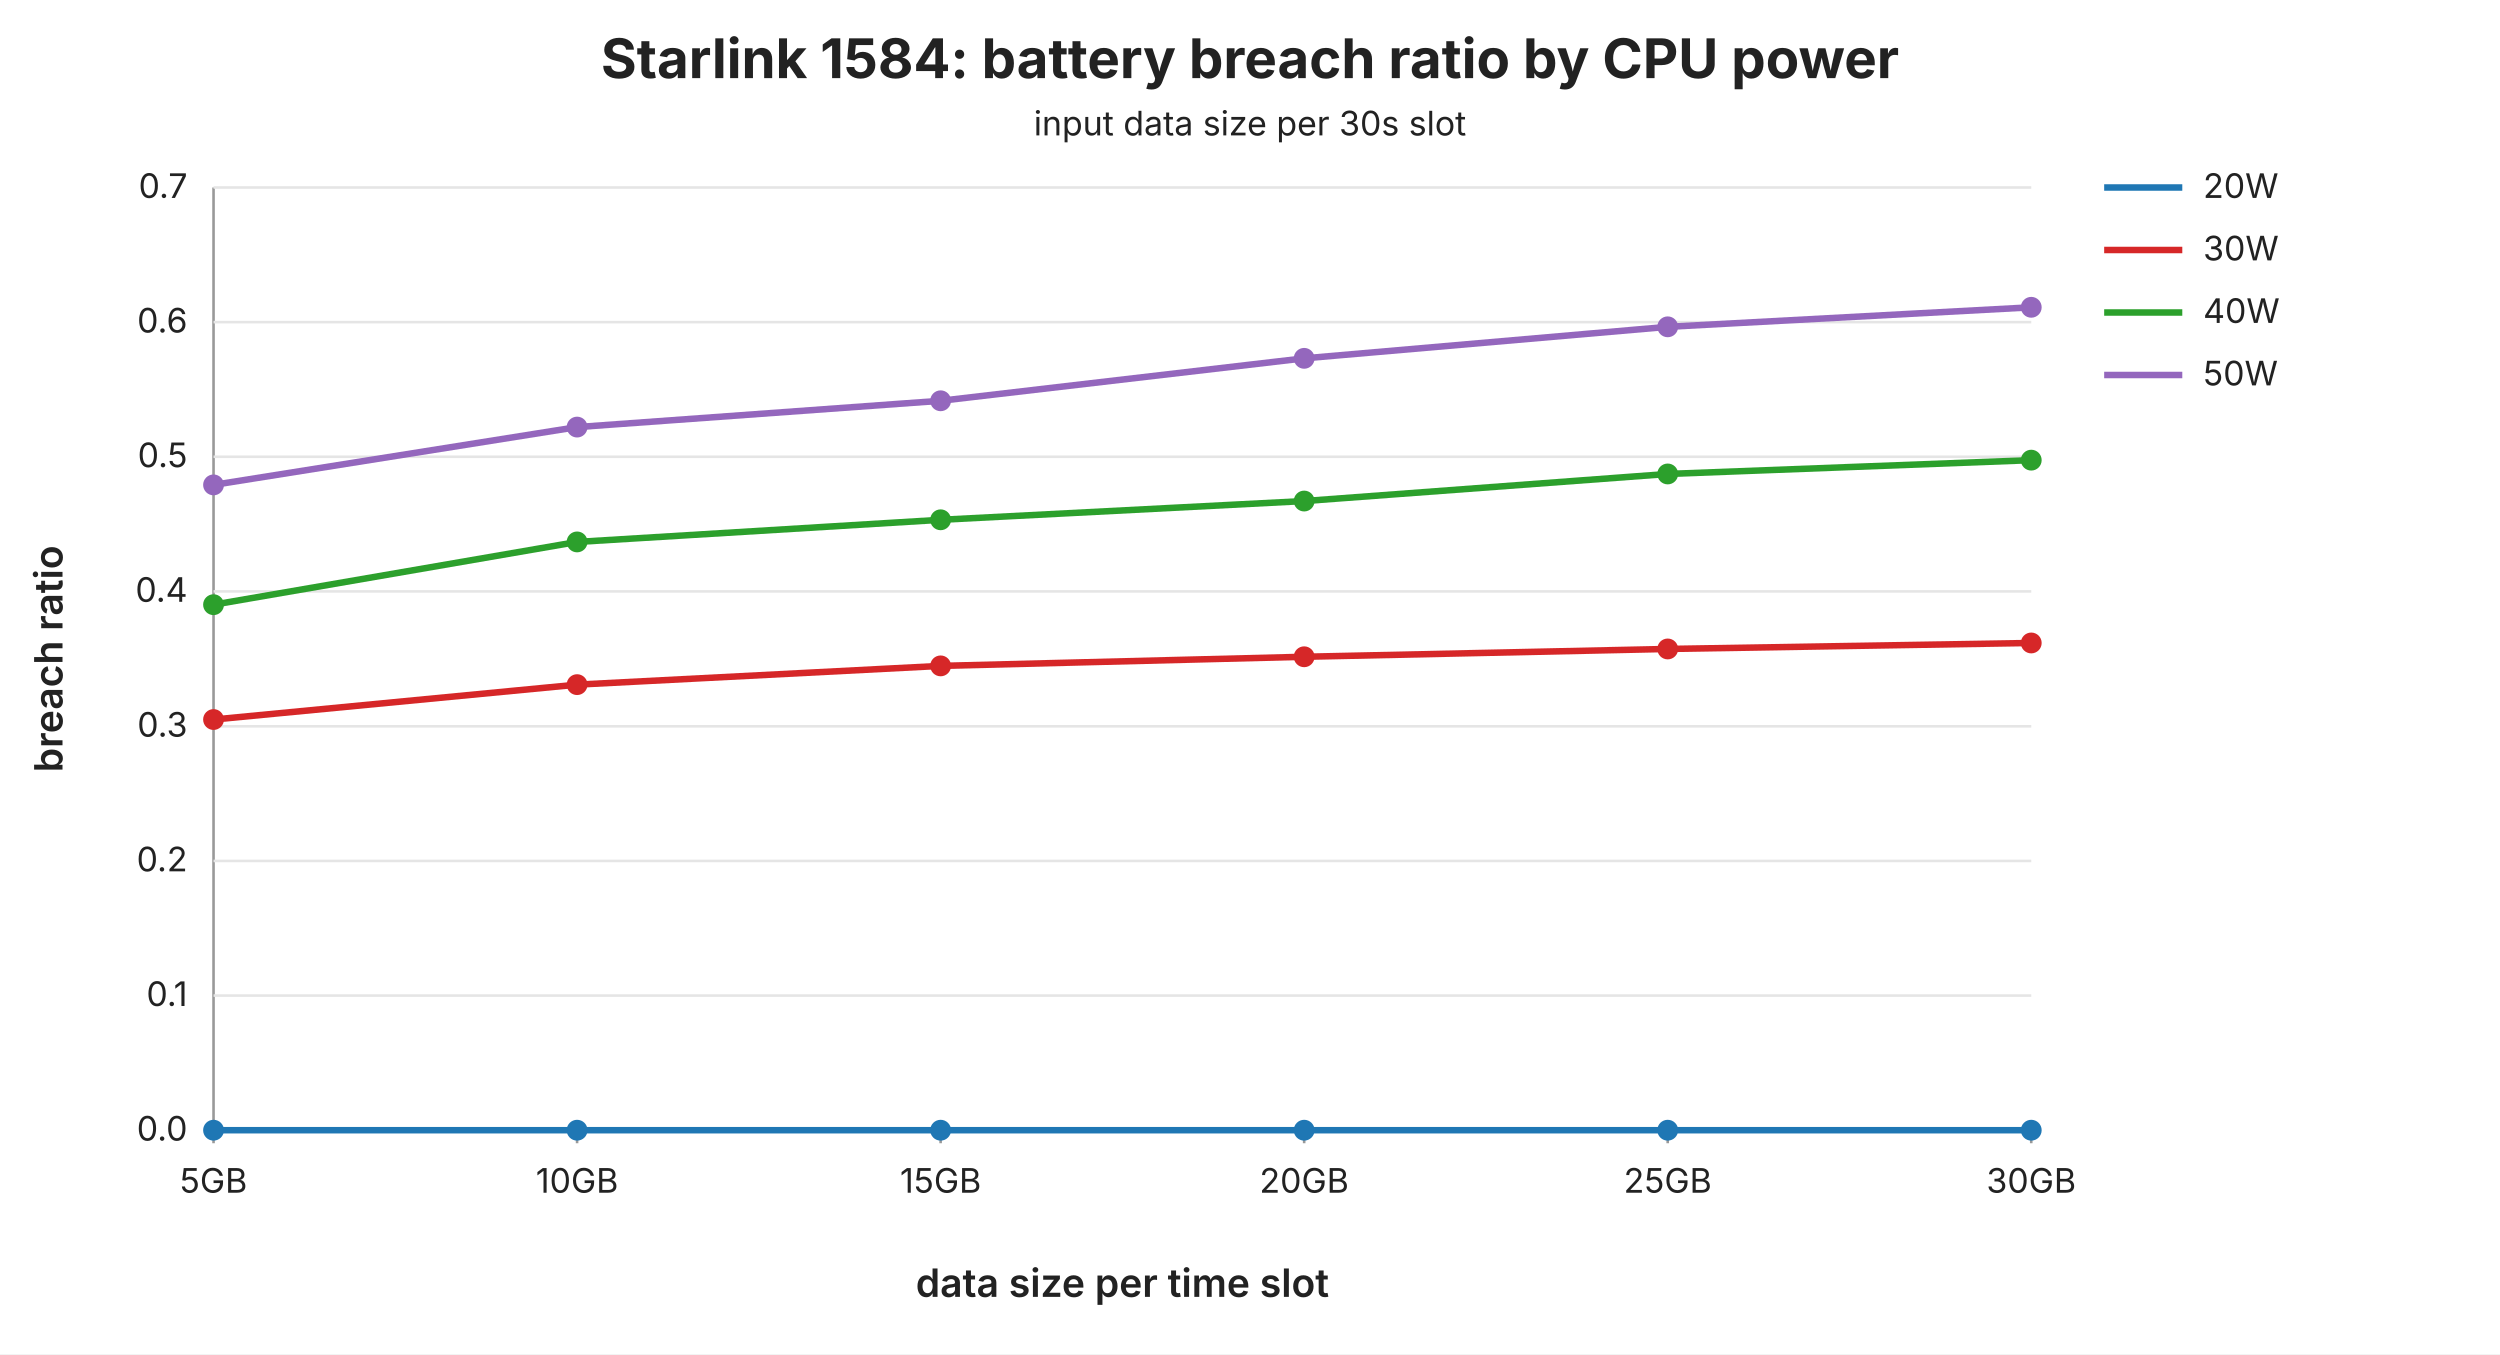
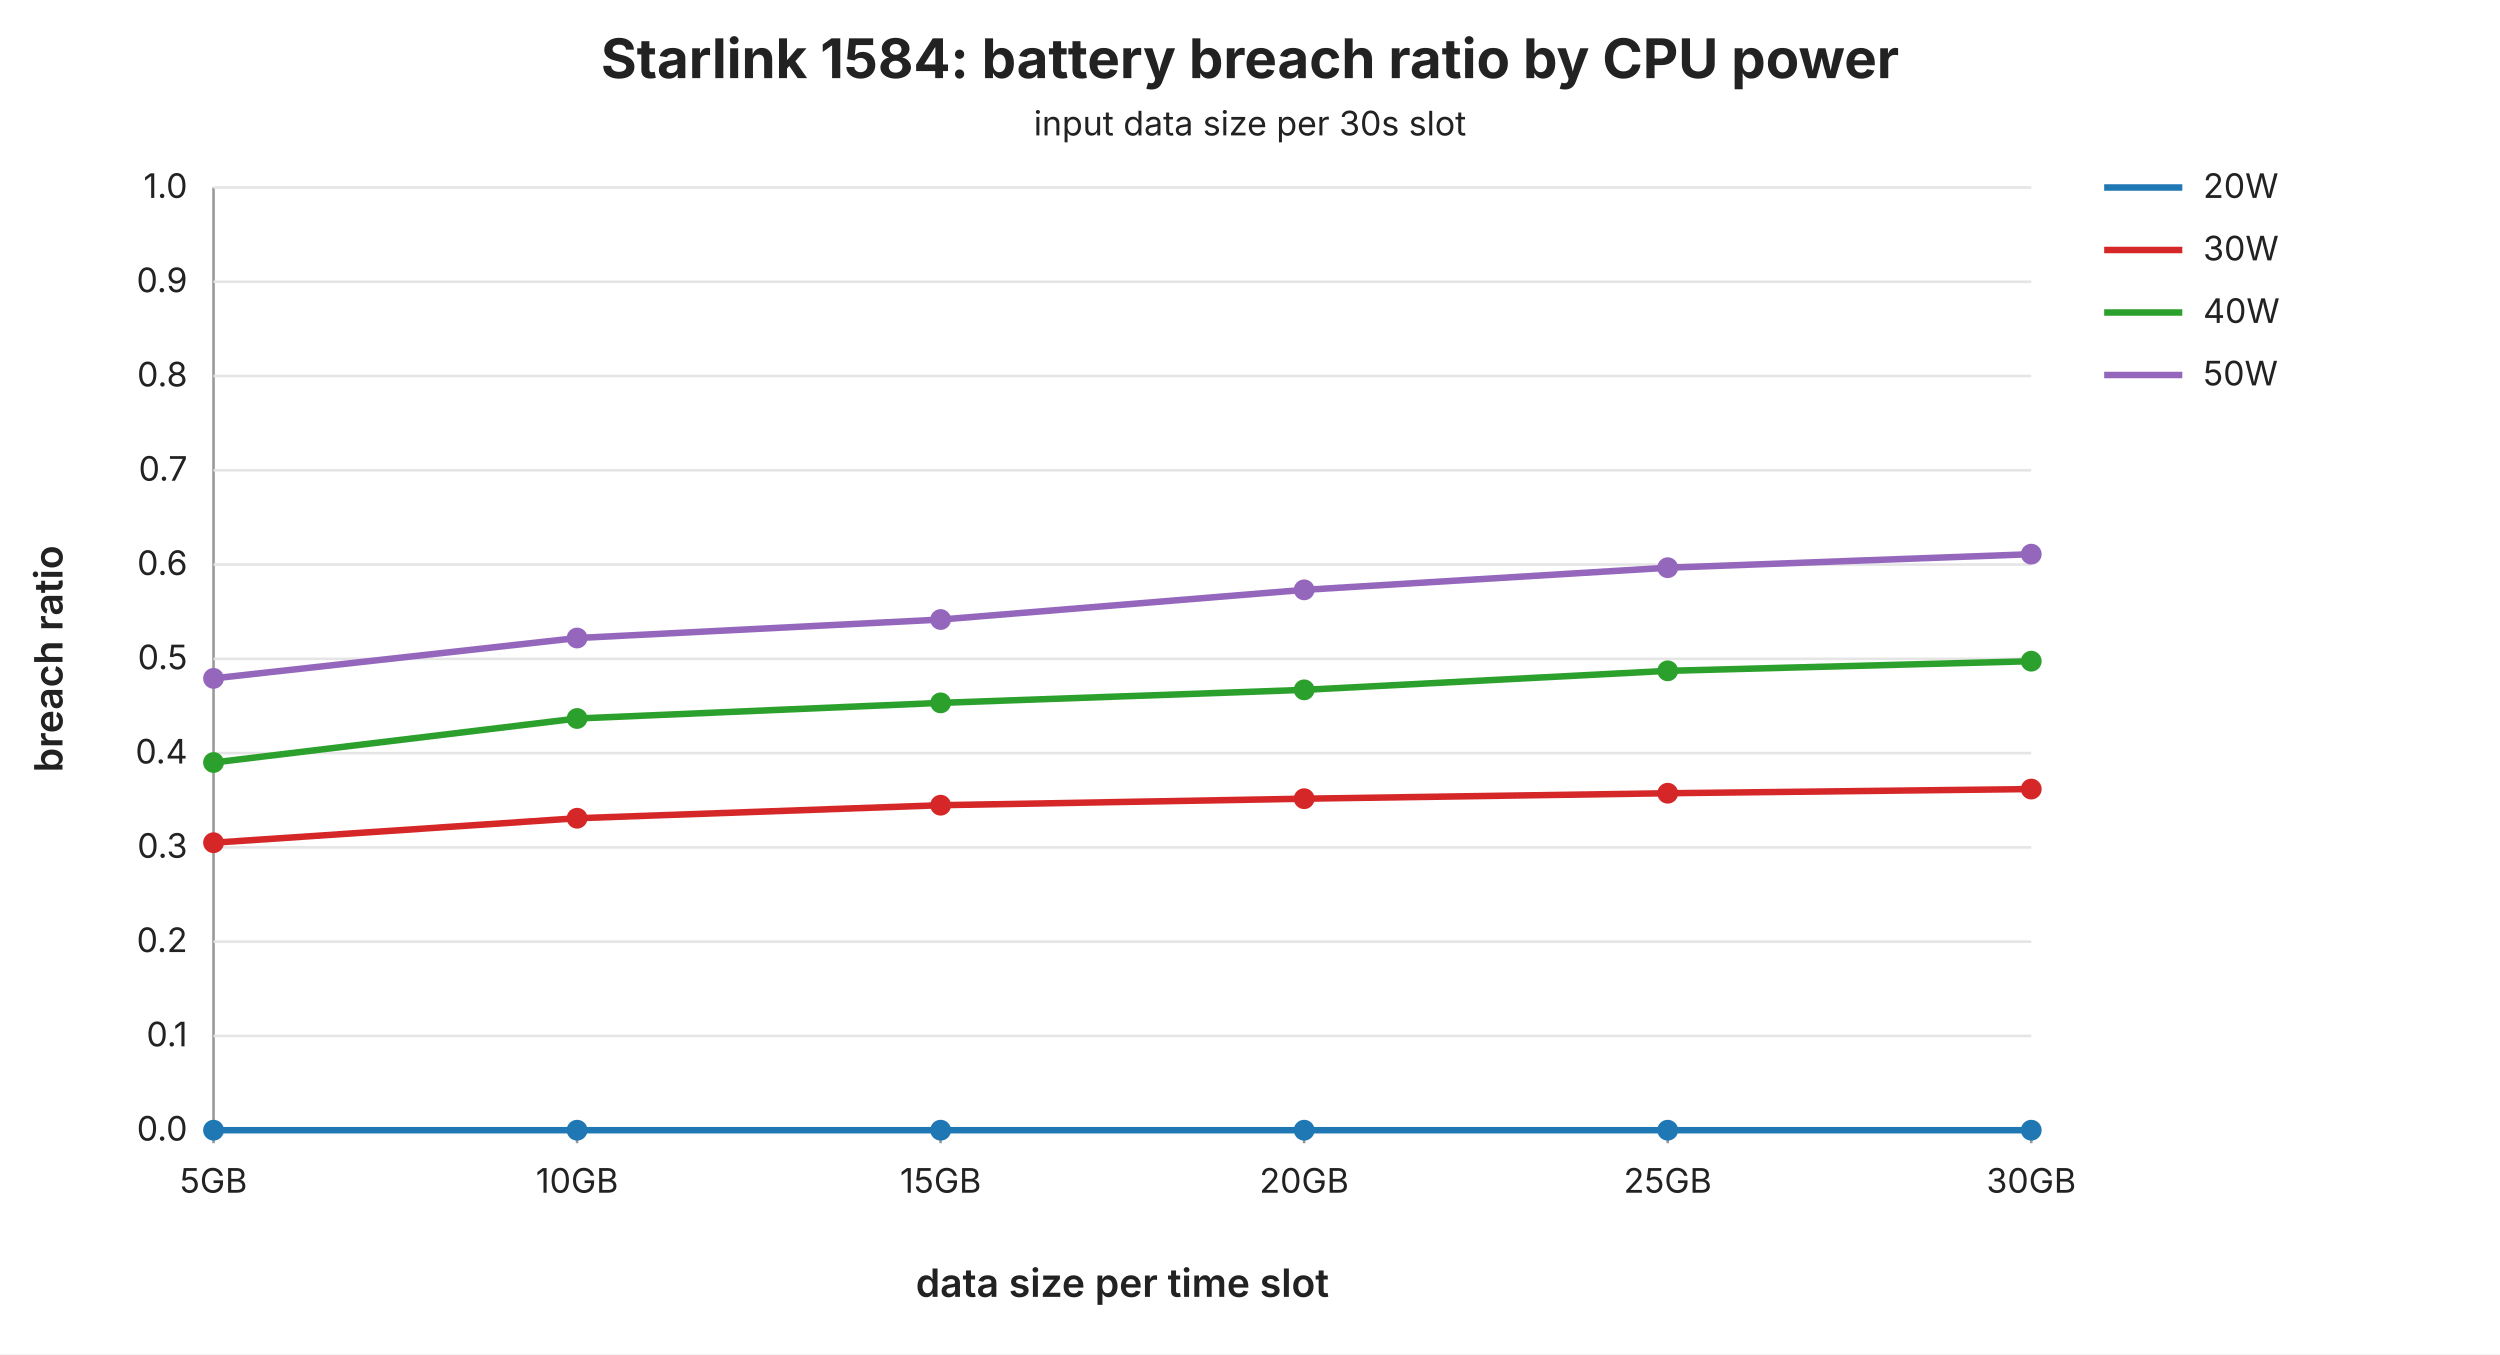
<svg xmlns="http://www.w3.org/2000/svg" width="960" height="520" viewBox="0 0 960 520">
  <style>text { font-family: -apple-system, BlinkMacSystemFont, "Segoe UI", sans-serif; fill: #222; font-size: 13px; } .title { font-size: 21px; font-weight: 700; } .label { font-size: 15px; font-weight: 600; }</style>
  <rect width="100%" height="100%" fill="white" />
  <text class="title" x="480.0" y="30" text-anchor="middle">Starlink 1584: battery breach ratio by CPU power</text>
  <text x="480.0" y="52" text-anchor="middle" fill="#666">input data size per 30s slot</text>
  <line x1="82" y1="434" x2="780" y2="434" stroke="#999" />
  <line x1="82" y1="72" x2="82" y2="434" stroke="#999" />
  <line x1="82" y1="434.0" x2="780" y2="434.0" stroke="#e5e5e5" />
  <text x="72" y="438.0" text-anchor="end">0.0</text>
-   <line x1="82" y1="382.3" x2="780" y2="382.3" stroke="#e5e5e5" />
-   <text x="72" y="386.3" text-anchor="end">0.1</text>
-   <line x1="82" y1="330.6" x2="780" y2="330.6" stroke="#e5e5e5" />
-   <text x="72" y="334.6" text-anchor="end">0.2</text>
-   <line x1="82" y1="278.9" x2="780" y2="278.9" stroke="#e5e5e5" />
-   <text x="72" y="282.9" text-anchor="end">0.3</text>
-   <line x1="82" y1="227.1" x2="780" y2="227.1" stroke="#e5e5e5" />
-   <text x="72" y="231.1" text-anchor="end">0.4</text>
-   <line x1="82" y1="175.4" x2="780" y2="175.4" stroke="#e5e5e5" />
-   <text x="72" y="179.4" text-anchor="end">0.5</text>
-   <line x1="82" y1="123.7" x2="780" y2="123.7" stroke="#e5e5e5" />
-   <text x="72" y="127.7" text-anchor="end">0.6</text>
+   <line x1="82" y1="397.8" x2="780" y2="397.8" stroke="#e5e5e5" />
+   <text x="72" y="401.8" text-anchor="end">0.1</text>
+   <line x1="82" y1="361.6" x2="780" y2="361.6" stroke="#e5e5e5" />
+   <text x="72" y="365.6" text-anchor="end">0.2</text>
+   <line x1="82" y1="325.4" x2="780" y2="325.4" stroke="#e5e5e5" />
+   <text x="72" y="329.4" text-anchor="end">0.3</text>
+   <line x1="82" y1="289.2" x2="780" y2="289.2" stroke="#e5e5e5" />
+   <text x="72" y="293.2" text-anchor="end">0.4</text>
+   <line x1="82" y1="253.0" x2="780" y2="253.0" stroke="#e5e5e5" />
+   <text x="72" y="257.0" text-anchor="end">0.5</text>
+   <line x1="82" y1="216.8" x2="780" y2="216.8" stroke="#e5e5e5" />
+   <text x="72" y="220.8" text-anchor="end">0.6</text>
+   <line x1="82" y1="180.6" x2="780" y2="180.6" stroke="#e5e5e5" />
+   <text x="72" y="184.6" text-anchor="end">0.7</text>
+   <line x1="82" y1="144.4" x2="780" y2="144.4" stroke="#e5e5e5" />
+   <text x="72" y="148.4" text-anchor="end">0.8</text>
+   <line x1="82" y1="108.2" x2="780" y2="108.2" stroke="#e5e5e5" />
+   <text x="72" y="112.2" text-anchor="end">0.9</text>
  <line x1="82" y1="72.0" x2="780" y2="72.0" stroke="#e5e5e5" />
-   <text x="72" y="76.0" text-anchor="end">0.7</text>
+   <text x="72" y="76.0" text-anchor="end">1.0</text>
  <line x1="82.0" y1="434" x2="82.0" y2="439" stroke="#999" />
  <text x="82.0" y="458" text-anchor="middle">5GB</text>
  <line x1="221.6" y1="434" x2="221.6" y2="439" stroke="#999" />
  <text x="221.6" y="458" text-anchor="middle">10GB</text>
  <line x1="361.2" y1="434" x2="361.2" y2="439" stroke="#999" />
  <text x="361.2" y="458" text-anchor="middle">15GB</text>
  <line x1="500.8" y1="434" x2="500.8" y2="439" stroke="#999" />
  <text x="500.8" y="458" text-anchor="middle">20GB</text>
  <line x1="640.4" y1="434" x2="640.4" y2="439" stroke="#999" />
  <text x="640.4" y="458" text-anchor="middle">25GB</text>
  <line x1="780.0" y1="434" x2="780.0" y2="439" stroke="#999" />
  <text x="780.0" y="458" text-anchor="middle">30GB</text>
  <polyline points="82.0,434.0 221.6,434.0 361.2,434.0 500.8,434.0 640.4,434.0 780.0,434.0" fill="none" stroke="#1f77b4" stroke-width="2.5" />
  <circle cx="82.0" cy="434.0" r="4" fill="#1f77b4" />
  <circle cx="221.6" cy="434.0" r="4" fill="#1f77b4" />
  <circle cx="361.2" cy="434.0" r="4" fill="#1f77b4" />
  <circle cx="500.8" cy="434.0" r="4" fill="#1f77b4" />
  <circle cx="640.4" cy="434.0" r="4" fill="#1f77b4" />
  <circle cx="780.0" cy="434.0" r="4" fill="#1f77b4" />
  <line x1="808" y1="72" x2="838" y2="72" stroke="#1f77b4" stroke-width="2.5" />
  <text x="846" y="76">20W</text>
-   <polyline points="82.0,276.3 221.6,262.9 361.2,255.7 500.8,252.2 640.4,249.2 780.0,246.9" fill="none" stroke="#d62728" stroke-width="2.5" />
-   <circle cx="82.0" cy="276.3" r="4" fill="#d62728" />
-   <circle cx="221.6" cy="262.9" r="4" fill="#d62728" />
-   <circle cx="361.2" cy="255.7" r="4" fill="#d62728" />
-   <circle cx="500.8" cy="252.2" r="4" fill="#d62728" />
-   <circle cx="640.4" cy="249.2" r="4" fill="#d62728" />
-   <circle cx="780.0" cy="246.9" r="4" fill="#d62728" />
+   <polyline points="82.0,323.6 221.6,314.2 361.2,309.2 500.8,306.7 640.4,304.6 780.0,303.0" fill="none" stroke="#d62728" stroke-width="2.5" />
+   <circle cx="82.0" cy="323.6" r="4" fill="#d62728" />
+   <circle cx="221.6" cy="314.2" r="4" fill="#d62728" />
+   <circle cx="361.2" cy="309.2" r="4" fill="#d62728" />
+   <circle cx="500.8" cy="306.7" r="4" fill="#d62728" />
+   <circle cx="640.4" cy="304.6" r="4" fill="#d62728" />
+   <circle cx="780.0" cy="303.0" r="4" fill="#d62728" />
  <line x1="808" y1="96" x2="838" y2="96" stroke="#d62728" stroke-width="2.5" />
  <text x="846" y="100">30W</text>
-   <polyline points="82.0,232.2 221.6,208.1 361.2,199.6 500.8,192.4 640.4,182.0 780.0,176.7" fill="none" stroke="#2ca02c" stroke-width="2.5" />
-   <circle cx="82.0" cy="232.2" r="4" fill="#2ca02c" />
-   <circle cx="221.6" cy="208.1" r="4" fill="#2ca02c" />
-   <circle cx="361.2" cy="199.6" r="4" fill="#2ca02c" />
-   <circle cx="500.8" cy="192.4" r="4" fill="#2ca02c" />
-   <circle cx="640.4" cy="182.0" r="4" fill="#2ca02c" />
-   <circle cx="780.0" cy="176.7" r="4" fill="#2ca02c" />
+   <polyline points="82.0,292.8 221.6,275.9 361.2,269.9 500.8,264.9 640.4,257.6 780.0,253.9" fill="none" stroke="#2ca02c" stroke-width="2.5" />
+   <circle cx="82.0" cy="292.8" r="4" fill="#2ca02c" />
+   <circle cx="221.6" cy="275.9" r="4" fill="#2ca02c" />
+   <circle cx="361.2" cy="269.9" r="4" fill="#2ca02c" />
+   <circle cx="500.8" cy="264.9" r="4" fill="#2ca02c" />
+   <circle cx="640.4" cy="257.6" r="4" fill="#2ca02c" />
+   <circle cx="780.0" cy="253.9" r="4" fill="#2ca02c" />
  <line x1="808" y1="120" x2="838" y2="120" stroke="#2ca02c" stroke-width="2.5" />
  <text x="846" y="124">40W</text>
-   <polyline points="82.0,186.2 221.6,164.0 361.2,153.9 500.8,137.6 640.4,125.5 780.0,118.0" fill="none" stroke="#9467bd" stroke-width="2.5" />
-   <circle cx="82.0" cy="186.2" r="4" fill="#9467bd" />
-   <circle cx="221.6" cy="164.0" r="4" fill="#9467bd" />
-   <circle cx="361.2" cy="153.9" r="4" fill="#9467bd" />
-   <circle cx="500.8" cy="137.6" r="4" fill="#9467bd" />
-   <circle cx="640.4" cy="125.5" r="4" fill="#9467bd" />
-   <circle cx="780.0" cy="118.0" r="4" fill="#9467bd" />
+   <polyline points="82.0,260.5 221.6,245.0 361.2,237.9 500.8,226.5 640.4,218.0 780.0,212.8" fill="none" stroke="#9467bd" stroke-width="2.5" />
+   <circle cx="82.0" cy="260.5" r="4" fill="#9467bd" />
+   <circle cx="221.6" cy="245.0" r="4" fill="#9467bd" />
+   <circle cx="361.2" cy="237.9" r="4" fill="#9467bd" />
+   <circle cx="500.8" cy="226.5" r="4" fill="#9467bd" />
+   <circle cx="640.4" cy="218.0" r="4" fill="#9467bd" />
+   <circle cx="780.0" cy="212.8" r="4" fill="#9467bd" />
  <line x1="808" y1="144" x2="838" y2="144" stroke="#9467bd" stroke-width="2.5" />
  <text x="846" y="148">50W</text>
  <text class="label" x="431.0" y="498" text-anchor="middle">data size per time slot</text>
  <text class="label" transform="translate(24 253.0) rotate(-90)" text-anchor="middle">breach ratio</text>
</svg>
